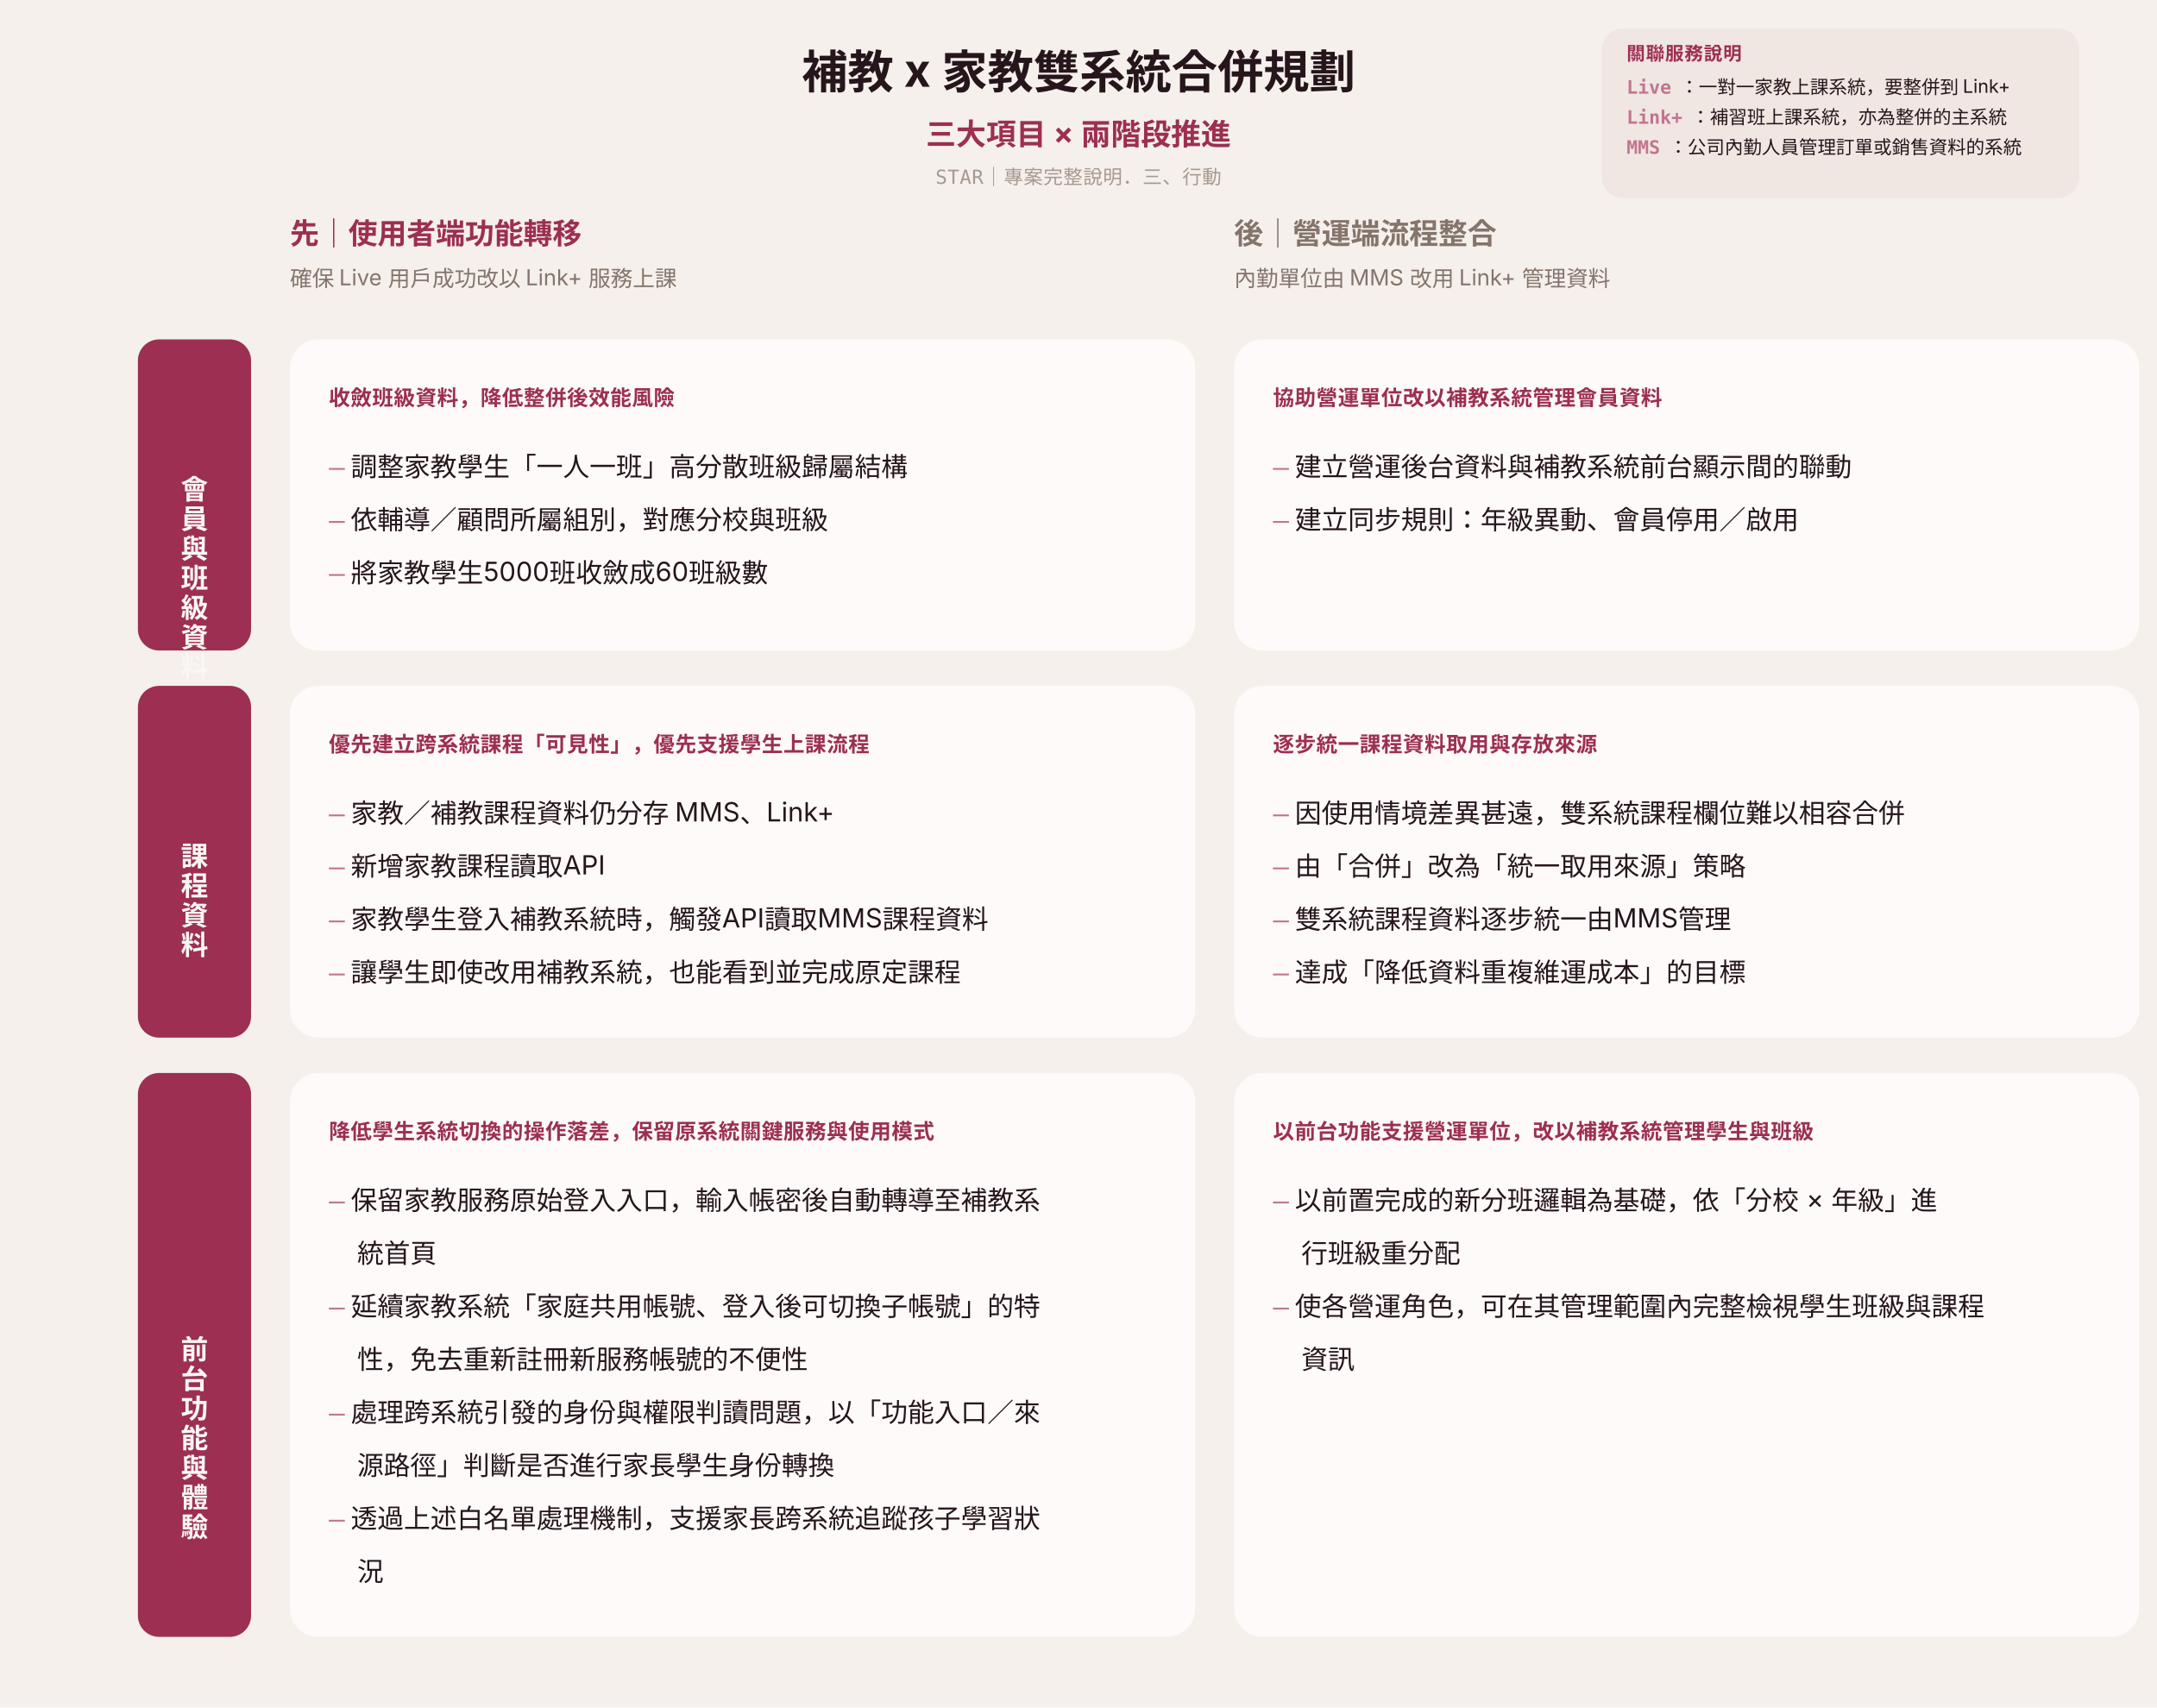
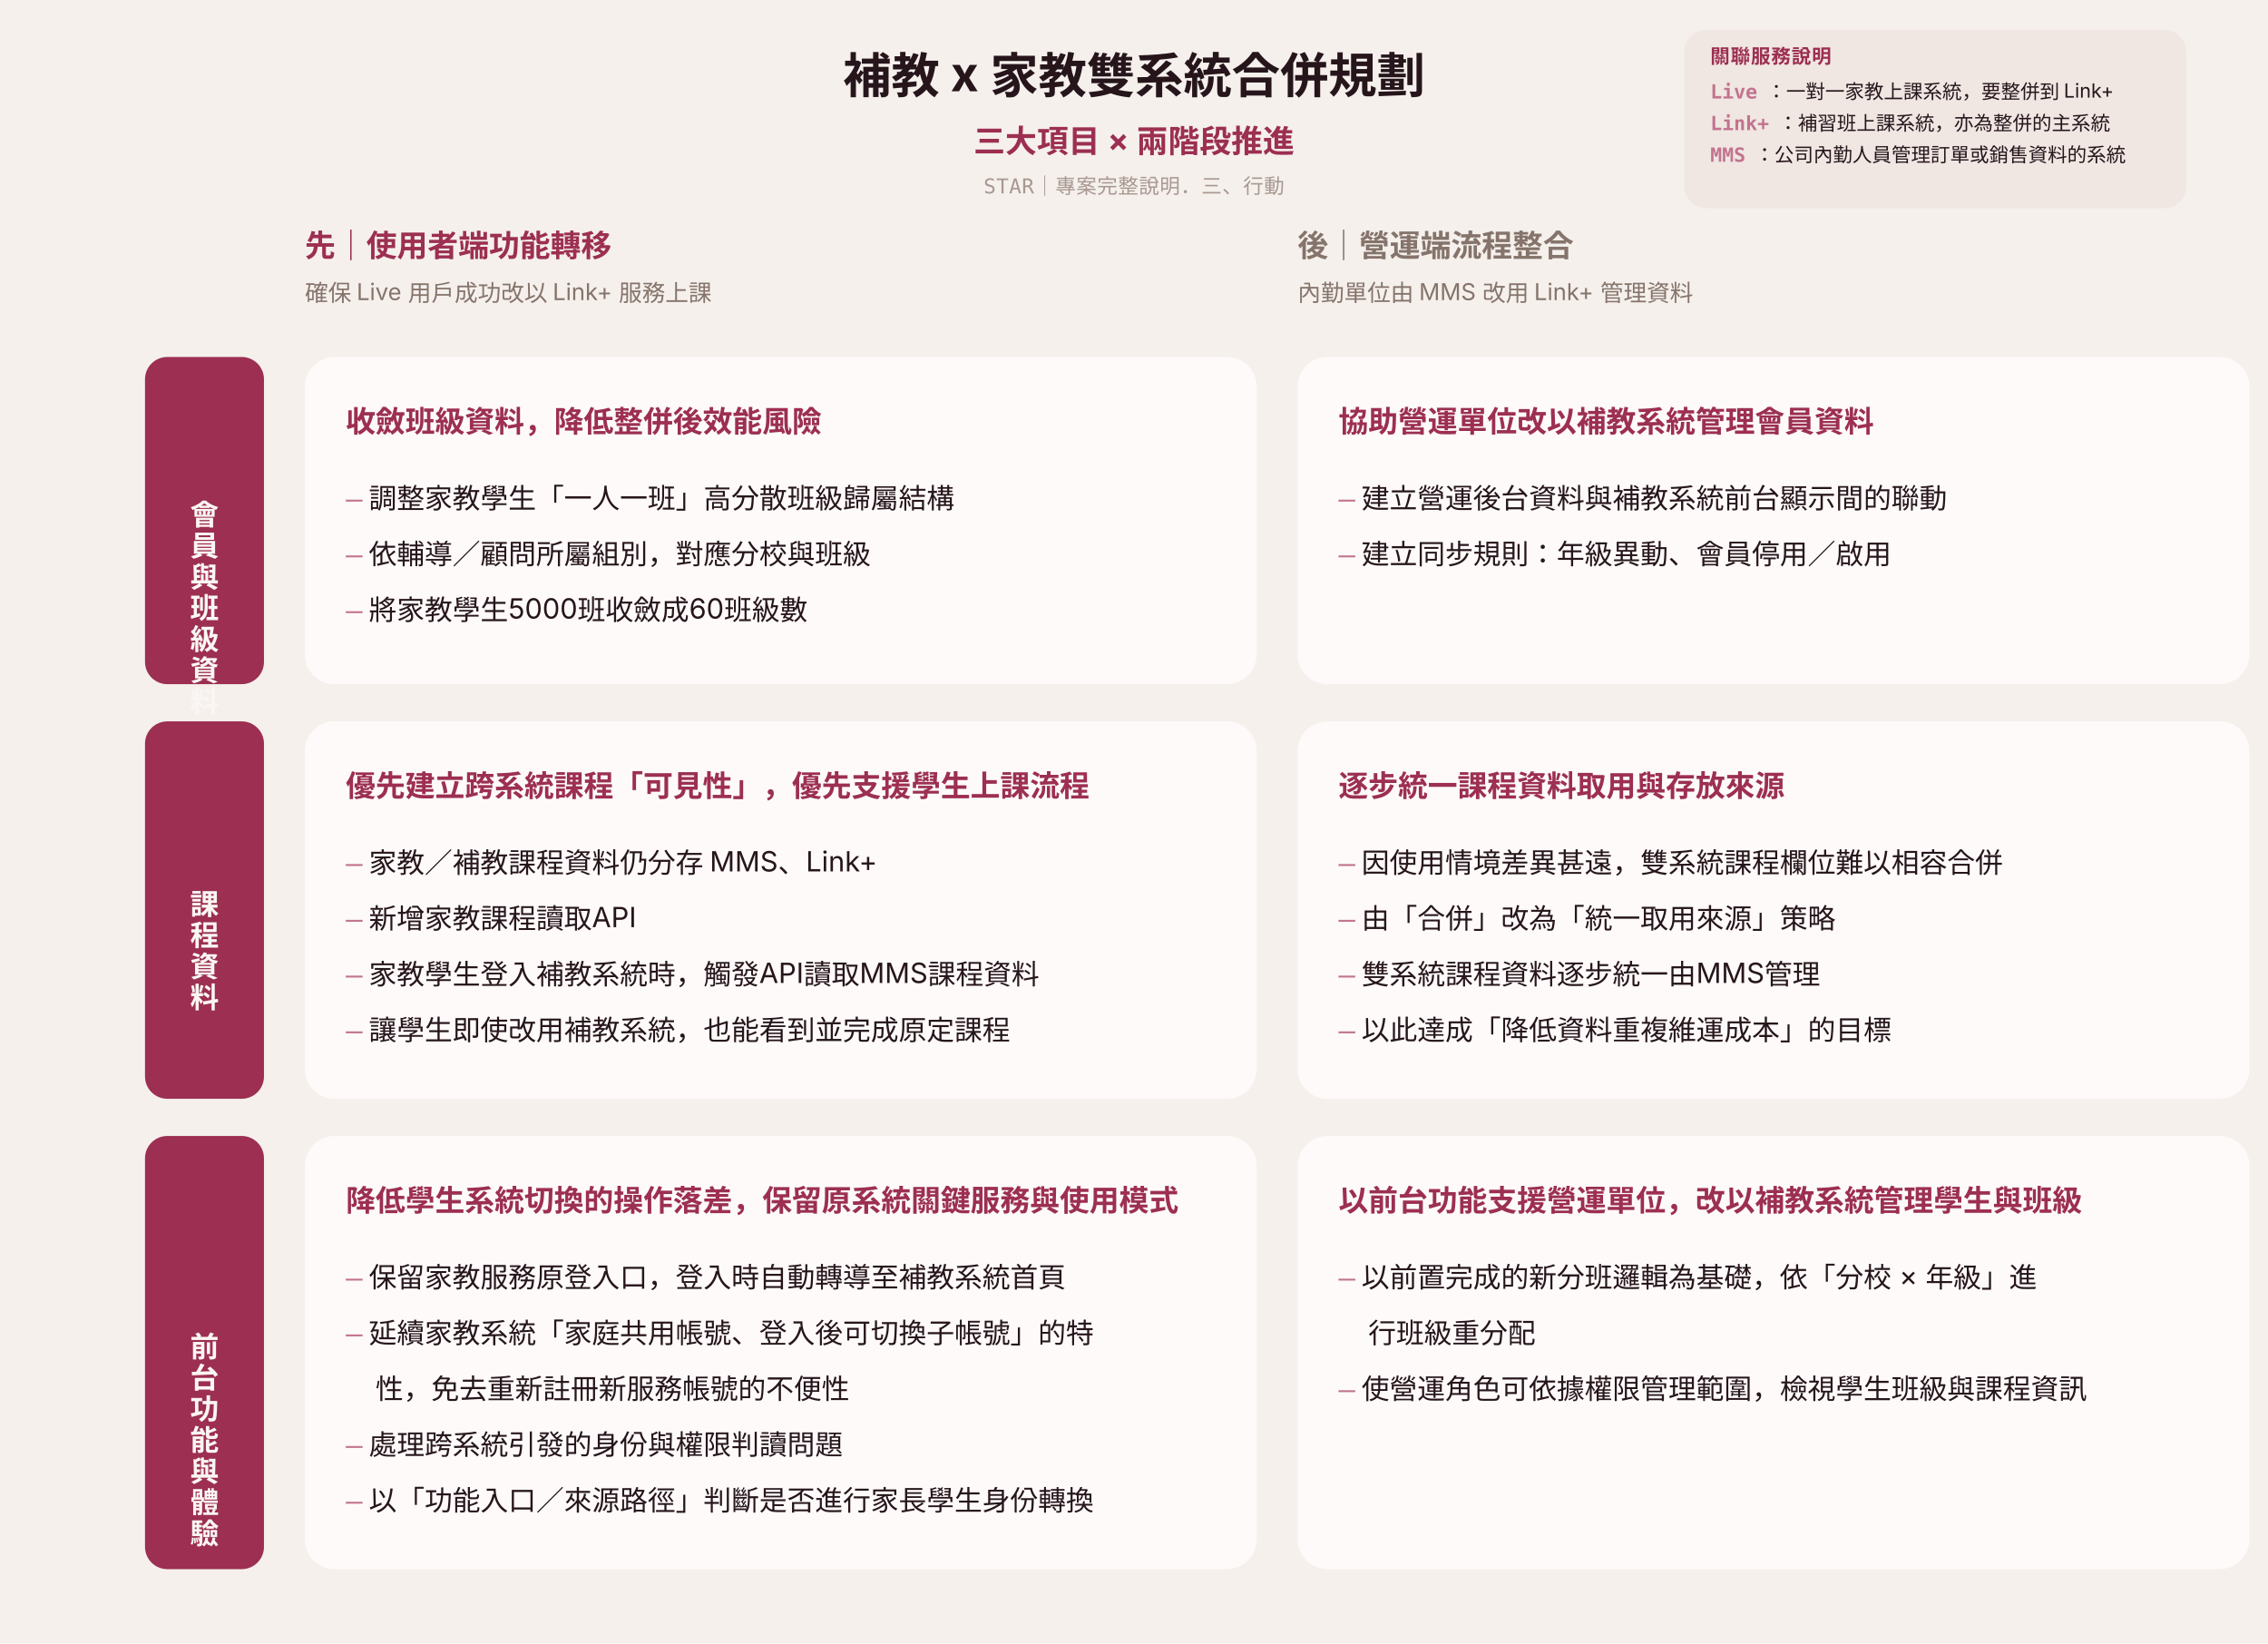
- <svg xmlns="http://www.w3.org/2000/svg" viewBox="0 0 1220 966">
-   <rect width="1220" height="966" fill="#f5f0ec" />
+ <svg xmlns="http://www.w3.org/2000/svg" viewBox="0 0 1220 884">
+   <rect width="1220" height="884" fill="#f5f0ec" />
  <text x="610.0" y="50" text-anchor="middle" font-family="-apple-system, 'PingFang TC', 'Noto Sans TC', 'Microsoft JhengHei', sans-serif" font-weight="700" font-size="26" fill="#26161c">補教 x 家教雙系統合併規劃</text>
  <text x="610.0" y="82" text-anchor="middle" font-family="-apple-system, 'PingFang TC', 'Noto Sans TC', 'Microsoft JhengHei', sans-serif" font-weight="700" font-size="17" fill="#9c2f52">三大項目 × 兩階段推進</text>
  <text x="610.0" y="104" text-anchor="middle" font-family="ui-monospace, 'SF Mono', Menlo, Consolas, monospace" font-size="11" letter-spacing="0.02em" fill="#a89890">STAR｜專案完整說明．三、行動</text>
  <text x="164" y="138" font-family="-apple-system, 'PingFang TC', 'Noto Sans TC', 'Microsoft JhengHei', sans-serif" font-weight="700" font-size="16.5" fill="#9c2f52">先｜使用者端功能轉移</text>
  <text x="164" y="162" font-family="-apple-system, 'PingFang TC', 'Noto Sans TC', 'Microsoft JhengHei', sans-serif" font-size="12.5" fill="#85746b">確保 Live 用戶成功改以 Link+ 服務上課</text>
  <text x="698" y="138" font-family="-apple-system, 'PingFang TC', 'Noto Sans TC', 'Microsoft JhengHei', sans-serif" font-weight="700" font-size="16.5" fill="#85746b">後｜營運端流程整合</text>
  <text x="698" y="162" font-family="-apple-system, 'PingFang TC', 'Noto Sans TC', 'Microsoft JhengHei', sans-serif" font-size="12.5" fill="#85746b">內勤單位由 MMS 改用 Link+ 管理資料</text>
  <rect x="78" y="192.0" width="64" height="176.0" rx="12" fill="#9c2f52" />
  <text x="110.0" y="280.0" text-anchor="middle" dominant-baseline="central" writing-mode="vertical-rl" text-orientation="upright" font-family="-apple-system, 'PingFang TC', 'Noto Sans TC', 'Microsoft JhengHei', sans-serif" font-weight="700" font-size="15.5" letter-spacing="0.08em" fill="#faf6f3">會員與班級資料</text>
  <rect x="164" y="192" width="512" height="176" rx="16" fill="#fdfaf9" />
-   <text x="186" y="229.3" font-family="ui-monospace, 'SF Mono', Menlo, Consolas, monospace" font-weight="700" font-size="12" letter-spacing="0.02em" fill="#9c2f52">收斂班級資料，降低整併後效能風險</text>
-   <text x="186" y="269.4" font-family="-apple-system, 'PingFang TC', 'Noto Sans TC', 'Microsoft JhengHei', sans-serif" font-size="15" fill="#26161c">
+   <text x="186" y="232.4" font-family="-apple-system, 'PingFang TC', 'Noto Sans TC', 'Microsoft JhengHei', sans-serif" font-weight="700" font-size="16" fill="#9c2f52">收斂班級資料，降低整併後效能風險</text>
+   <text x="186" y="273.4" font-family="-apple-system, 'PingFang TC', 'Noto Sans TC', 'Microsoft JhengHei', sans-serif" font-size="15" fill="#26161c">
    <tspan fill="#c2748f" font-family="ui-monospace, 'SF Mono', Menlo, Consolas, monospace">–</tspan> 調整家教學生「一人一班」高分散班級歸屬結構</text>
-   <text x="186" y="299.4" font-family="-apple-system, 'PingFang TC', 'Noto Sans TC', 'Microsoft JhengHei', sans-serif" font-size="15" fill="#26161c">
+   <text x="186" y="303.4" font-family="-apple-system, 'PingFang TC', 'Noto Sans TC', 'Microsoft JhengHei', sans-serif" font-size="15" fill="#26161c">
    <tspan fill="#c2748f" font-family="ui-monospace, 'SF Mono', Menlo, Consolas, monospace">–</tspan> 依輔導／顧問所屬組別，對應分校與班級</text>
-   <text x="186" y="329.4" font-family="-apple-system, 'PingFang TC', 'Noto Sans TC', 'Microsoft JhengHei', sans-serif" font-size="15" fill="#26161c">
+   <text x="186" y="333.4" font-family="-apple-system, 'PingFang TC', 'Noto Sans TC', 'Microsoft JhengHei', sans-serif" font-size="15" fill="#26161c">
    <tspan fill="#c2748f" font-family="ui-monospace, 'SF Mono', Menlo, Consolas, monospace">–</tspan> 將家教學生5000班收斂成60班級數</text>
  <rect x="698" y="192" width="512" height="176" rx="16" fill="#fdfaf9" />
-   <text x="720" y="229.3" font-family="ui-monospace, 'SF Mono', Menlo, Consolas, monospace" font-weight="700" font-size="12" letter-spacing="0.02em" fill="#9c2f52">協助營運單位改以補教系統管理會員資料</text>
-   <text x="720" y="269.4" font-family="-apple-system, 'PingFang TC', 'Noto Sans TC', 'Microsoft JhengHei', sans-serif" font-size="15" fill="#26161c">
+   <text x="720" y="232.4" font-family="-apple-system, 'PingFang TC', 'Noto Sans TC', 'Microsoft JhengHei', sans-serif" font-weight="700" font-size="16" fill="#9c2f52">協助營運單位改以補教系統管理會員資料</text>
+   <text x="720" y="273.4" font-family="-apple-system, 'PingFang TC', 'Noto Sans TC', 'Microsoft JhengHei', sans-serif" font-size="15" fill="#26161c">
    <tspan fill="#c2748f" font-family="ui-monospace, 'SF Mono', Menlo, Consolas, monospace">–</tspan> 建立營運後台資料與補教系統前台顯示間的聯動</text>
-   <text x="720" y="299.4" font-family="-apple-system, 'PingFang TC', 'Noto Sans TC', 'Microsoft JhengHei', sans-serif" font-size="15" fill="#26161c">
+   <text x="720" y="303.4" font-family="-apple-system, 'PingFang TC', 'Noto Sans TC', 'Microsoft JhengHei', sans-serif" font-size="15" fill="#26161c">
    <tspan fill="#c2748f" font-family="ui-monospace, 'SF Mono', Menlo, Consolas, monospace">–</tspan> 建立同步規則：年級異動、會員停用／啟用</text>
-   <rect x="78" y="388.0" width="64" height="199.0" rx="12" fill="#9c2f52" />
-   <text x="110.0" y="487.5" text-anchor="middle" dominant-baseline="central" writing-mode="vertical-rl" text-orientation="upright" font-family="-apple-system, 'PingFang TC', 'Noto Sans TC', 'Microsoft JhengHei', sans-serif" font-weight="700" font-size="15.5" letter-spacing="0.08em" fill="#faf6f3">課程資料</text>
-   <rect x="164" y="388" width="512" height="199" rx="16" fill="#fdfaf9" />
-   <text x="186" y="425.3" font-family="ui-monospace, 'SF Mono', Menlo, Consolas, monospace" font-weight="700" font-size="12" letter-spacing="0.02em" fill="#9c2f52">優先建立跨系統課程「可見性」，優先支援學生上課流程</text>
-   <text x="186" y="465.4" font-family="-apple-system, 'PingFang TC', 'Noto Sans TC', 'Microsoft JhengHei', sans-serif" font-size="15" fill="#26161c">
+   <rect x="78" y="388.0" width="64" height="203.0" rx="12" fill="#9c2f52" />
+   <text x="110.0" y="489.5" text-anchor="middle" dominant-baseline="central" writing-mode="vertical-rl" text-orientation="upright" font-family="-apple-system, 'PingFang TC', 'Noto Sans TC', 'Microsoft JhengHei', sans-serif" font-weight="700" font-size="15.5" letter-spacing="0.08em" fill="#faf6f3">課程資料</text>
+   <rect x="164" y="388" width="512" height="203" rx="16" fill="#fdfaf9" />
+   <text x="186" y="428.4" font-family="-apple-system, 'PingFang TC', 'Noto Sans TC', 'Microsoft JhengHei', sans-serif" font-weight="700" font-size="16" fill="#9c2f52">優先建立跨系統課程「可見性」，優先支援學生上課流程</text>
+   <text x="186" y="469.4" font-family="-apple-system, 'PingFang TC', 'Noto Sans TC', 'Microsoft JhengHei', sans-serif" font-size="15" fill="#26161c">
    <tspan fill="#c2748f" font-family="ui-monospace, 'SF Mono', Menlo, Consolas, monospace">–</tspan> 家教／補教課程資料仍分存 MMS、Link+</text>
-   <text x="186" y="495.4" font-family="-apple-system, 'PingFang TC', 'Noto Sans TC', 'Microsoft JhengHei', sans-serif" font-size="15" fill="#26161c">
+   <text x="186" y="499.4" font-family="-apple-system, 'PingFang TC', 'Noto Sans TC', 'Microsoft JhengHei', sans-serif" font-size="15" fill="#26161c">
    <tspan fill="#c2748f" font-family="ui-monospace, 'SF Mono', Menlo, Consolas, monospace">–</tspan> 新增家教課程讀取API</text>
-   <text x="186" y="525.4" font-family="-apple-system, 'PingFang TC', 'Noto Sans TC', 'Microsoft JhengHei', sans-serif" font-size="15" fill="#26161c">
+   <text x="186" y="529.4" font-family="-apple-system, 'PingFang TC', 'Noto Sans TC', 'Microsoft JhengHei', sans-serif" font-size="15" fill="#26161c">
    <tspan fill="#c2748f" font-family="ui-monospace, 'SF Mono', Menlo, Consolas, monospace">–</tspan> 家教學生登入補教系統時，觸發API讀取MMS課程資料</text>
-   <text x="186" y="555.4" font-family="-apple-system, 'PingFang TC', 'Noto Sans TC', 'Microsoft JhengHei', sans-serif" font-size="15" fill="#26161c">
+   <text x="186" y="559.4" font-family="-apple-system, 'PingFang TC', 'Noto Sans TC', 'Microsoft JhengHei', sans-serif" font-size="15" fill="#26161c">
    <tspan fill="#c2748f" font-family="ui-monospace, 'SF Mono', Menlo, Consolas, monospace">–</tspan> 讓學生即使改用補教系統，也能看到並完成原定課程</text>
-   <rect x="698" y="388" width="512" height="199" rx="16" fill="#fdfaf9" />
-   <text x="720" y="425.3" font-family="ui-monospace, 'SF Mono', Menlo, Consolas, monospace" font-weight="700" font-size="12" letter-spacing="0.02em" fill="#9c2f52">逐步統一課程資料取用與存放來源</text>
-   <text x="720" y="465.4" font-family="-apple-system, 'PingFang TC', 'Noto Sans TC', 'Microsoft JhengHei', sans-serif" font-size="15" fill="#26161c">
+   <rect x="698" y="388" width="512" height="203" rx="16" fill="#fdfaf9" />
+   <text x="720" y="428.4" font-family="-apple-system, 'PingFang TC', 'Noto Sans TC', 'Microsoft JhengHei', sans-serif" font-weight="700" font-size="16" fill="#9c2f52">逐步統一課程資料取用與存放來源</text>
+   <text x="720" y="469.4" font-family="-apple-system, 'PingFang TC', 'Noto Sans TC', 'Microsoft JhengHei', sans-serif" font-size="15" fill="#26161c">
    <tspan fill="#c2748f" font-family="ui-monospace, 'SF Mono', Menlo, Consolas, monospace">–</tspan> 因使用情境差異甚遠，雙系統課程欄位難以相容合併</text>
-   <text x="720" y="495.4" font-family="-apple-system, 'PingFang TC', 'Noto Sans TC', 'Microsoft JhengHei', sans-serif" font-size="15" fill="#26161c">
+   <text x="720" y="499.4" font-family="-apple-system, 'PingFang TC', 'Noto Sans TC', 'Microsoft JhengHei', sans-serif" font-size="15" fill="#26161c">
    <tspan fill="#c2748f" font-family="ui-monospace, 'SF Mono', Menlo, Consolas, monospace">–</tspan> 由「合併」改為「統一取用來源」策略</text>
-   <text x="720" y="525.4" font-family="-apple-system, 'PingFang TC', 'Noto Sans TC', 'Microsoft JhengHei', sans-serif" font-size="15" fill="#26161c">
+   <text x="720" y="529.4" font-family="-apple-system, 'PingFang TC', 'Noto Sans TC', 'Microsoft JhengHei', sans-serif" font-size="15" fill="#26161c">
    <tspan fill="#c2748f" font-family="ui-monospace, 'SF Mono', Menlo, Consolas, monospace">–</tspan> 雙系統課程資料逐步統一由MMS管理</text>
-   <text x="720" y="555.4" font-family="-apple-system, 'PingFang TC', 'Noto Sans TC', 'Microsoft JhengHei', sans-serif" font-size="15" fill="#26161c">
-     <tspan fill="#c2748f" font-family="ui-monospace, 'SF Mono', Menlo, Consolas, monospace">–</tspan> 達成「降低資料重複維運成本」的目標</text>
-   <rect x="78" y="607.0" width="64" height="319.0" rx="12" fill="#9c2f52" />
-   <text x="110.0" y="766.5" text-anchor="middle" dominant-baseline="central" writing-mode="vertical-rl" text-orientation="upright" font-family="-apple-system, 'PingFang TC', 'Noto Sans TC', 'Microsoft JhengHei', sans-serif" font-weight="700" font-size="15.5" letter-spacing="0.08em" fill="#faf6f3">前台功能與體驗</text>
-   <rect x="164" y="607" width="512" height="319" rx="16" fill="#fdfaf9" />
-   <text x="186" y="644.3" font-family="ui-monospace, 'SF Mono', Menlo, Consolas, monospace" font-weight="700" font-size="12" letter-spacing="0.02em" fill="#9c2f52">降低學生系統切換的操作落差，保留原系統關鍵服務與使用模式</text>
-   <text x="186" y="684.4" font-family="-apple-system, 'PingFang TC', 'Noto Sans TC', 'Microsoft JhengHei', sans-serif" font-size="15" fill="#26161c">
-     <tspan fill="#c2748f" font-family="ui-monospace, 'SF Mono', Menlo, Consolas, monospace">–</tspan> 保留家教服務原始登入入口，輸入帳密後自動轉導至補教系</text>
-   <text x="202" y="714.4" font-family="-apple-system, 'PingFang TC', 'Noto Sans TC', 'Microsoft JhengHei', sans-serif" font-size="15" fill="#26161c">統首頁</text>
-   <text x="186" y="744.4" font-family="-apple-system, 'PingFang TC', 'Noto Sans TC', 'Microsoft JhengHei', sans-serif" font-size="15" fill="#26161c">
+   <text x="720" y="559.4" font-family="-apple-system, 'PingFang TC', 'Noto Sans TC', 'Microsoft JhengHei', sans-serif" font-size="15" fill="#26161c">
+     <tspan fill="#c2748f" font-family="ui-monospace, 'SF Mono', Menlo, Consolas, monospace">–</tspan> 以此達成「降低資料重複維運成本」的目標</text>
+   <rect x="78" y="611.0" width="64" height="233.0" rx="12" fill="#9c2f52" />
+   <text x="110.0" y="727.5" text-anchor="middle" dominant-baseline="central" writing-mode="vertical-rl" text-orientation="upright" font-family="-apple-system, 'PingFang TC', 'Noto Sans TC', 'Microsoft JhengHei', sans-serif" font-weight="700" font-size="15.5" letter-spacing="0.08em" fill="#faf6f3">前台功能與體驗</text>
+   <rect x="164" y="611" width="512" height="233" rx="16" fill="#fdfaf9" />
+   <text x="186" y="651.4" font-family="-apple-system, 'PingFang TC', 'Noto Sans TC', 'Microsoft JhengHei', sans-serif" font-weight="700" font-size="16" fill="#9c2f52">降低學生系統切換的操作落差，保留原系統關鍵服務與使用模式</text>
+   <text x="186" y="692.4" font-family="-apple-system, 'PingFang TC', 'Noto Sans TC', 'Microsoft JhengHei', sans-serif" font-size="15" fill="#26161c">
+     <tspan fill="#c2748f" font-family="ui-monospace, 'SF Mono', Menlo, Consolas, monospace">–</tspan> 保留家教服務原登入口，登入時自動轉導至補教系統首頁</text>
+   <text x="186" y="722.4" font-family="-apple-system, 'PingFang TC', 'Noto Sans TC', 'Microsoft JhengHei', sans-serif" font-size="15" fill="#26161c">
    <tspan fill="#c2748f" font-family="ui-monospace, 'SF Mono', Menlo, Consolas, monospace">–</tspan> 延續家教系統「家庭共用帳號、登入後可切換子帳號」的特</text>
-   <text x="202" y="774.4" font-family="-apple-system, 'PingFang TC', 'Noto Sans TC', 'Microsoft JhengHei', sans-serif" font-size="15" fill="#26161c">性，免去重新註冊新服務帳號的不便性</text>
-   <text x="186" y="804.4" font-family="-apple-system, 'PingFang TC', 'Noto Sans TC', 'Microsoft JhengHei', sans-serif" font-size="15" fill="#26161c">
-     <tspan fill="#c2748f" font-family="ui-monospace, 'SF Mono', Menlo, Consolas, monospace">–</tspan> 處理跨系統引發的身份與權限判讀問題，以「功能入口／來</text>
-   <text x="202" y="834.4" font-family="-apple-system, 'PingFang TC', 'Noto Sans TC', 'Microsoft JhengHei', sans-serif" font-size="15" fill="#26161c">源路徑」判斷是否進行家長學生身份轉換</text>
-   <text x="186" y="864.4" font-family="-apple-system, 'PingFang TC', 'Noto Sans TC', 'Microsoft JhengHei', sans-serif" font-size="15" fill="#26161c">
-     <tspan fill="#c2748f" font-family="ui-monospace, 'SF Mono', Menlo, Consolas, monospace">–</tspan> 透過上述白名單處理機制，支援家長跨系統追蹤孩子學習狀</text>
-   <text x="202" y="894.4" font-family="-apple-system, 'PingFang TC', 'Noto Sans TC', 'Microsoft JhengHei', sans-serif" font-size="15" fill="#26161c">況</text>
-   <rect x="698" y="607" width="512" height="319" rx="16" fill="#fdfaf9" />
-   <text x="720" y="644.3" font-family="ui-monospace, 'SF Mono', Menlo, Consolas, monospace" font-weight="700" font-size="12" letter-spacing="0.02em" fill="#9c2f52">以前台功能支援營運單位，改以補教系統管理學生與班級</text>
-   <text x="720" y="684.4" font-family="-apple-system, 'PingFang TC', 'Noto Sans TC', 'Microsoft JhengHei', sans-serif" font-size="15" fill="#26161c">
+   <text x="202" y="752.4" font-family="-apple-system, 'PingFang TC', 'Noto Sans TC', 'Microsoft JhengHei', sans-serif" font-size="15" fill="#26161c">性，免去重新註冊新服務帳號的不便性</text>
+   <text x="186" y="782.4" font-family="-apple-system, 'PingFang TC', 'Noto Sans TC', 'Microsoft JhengHei', sans-serif" font-size="15" fill="#26161c">
+     <tspan fill="#c2748f" font-family="ui-monospace, 'SF Mono', Menlo, Consolas, monospace">–</tspan> 處理跨系統引發的身份與權限判讀問題</text>
+   <text x="186" y="812.4" font-family="-apple-system, 'PingFang TC', 'Noto Sans TC', 'Microsoft JhengHei', sans-serif" font-size="15" fill="#26161c">
+     <tspan fill="#c2748f" font-family="ui-monospace, 'SF Mono', Menlo, Consolas, monospace">–</tspan> 以「功能入口／來源路徑」判斷是否進行家長學生身份轉換</text>
+   <rect x="698" y="611" width="512" height="233" rx="16" fill="#fdfaf9" />
+   <text x="720" y="651.4" font-family="-apple-system, 'PingFang TC', 'Noto Sans TC', 'Microsoft JhengHei', sans-serif" font-weight="700" font-size="16" fill="#9c2f52">以前台功能支援營運單位，改以補教系統管理學生與班級</text>
+   <text x="720" y="692.4" font-family="-apple-system, 'PingFang TC', 'Noto Sans TC', 'Microsoft JhengHei', sans-serif" font-size="15" fill="#26161c">
    <tspan fill="#c2748f" font-family="ui-monospace, 'SF Mono', Menlo, Consolas, monospace">–</tspan> 以前置完成的新分班邏輯為基礎，依「分校 × 年級」進</text>
-   <text x="736" y="714.4" font-family="-apple-system, 'PingFang TC', 'Noto Sans TC', 'Microsoft JhengHei', sans-serif" font-size="15" fill="#26161c">行班級重分配</text>
-   <text x="720" y="744.4" font-family="-apple-system, 'PingFang TC', 'Noto Sans TC', 'Microsoft JhengHei', sans-serif" font-size="15" fill="#26161c">
-     <tspan fill="#c2748f" font-family="ui-monospace, 'SF Mono', Menlo, Consolas, monospace">–</tspan> 使各營運角色，可在其管理範圍內完整檢視學生班級與課程</text>
-   <text x="736" y="774.4" font-family="-apple-system, 'PingFang TC', 'Noto Sans TC', 'Microsoft JhengHei', sans-serif" font-size="15" fill="#26161c">資訊</text>
+   <text x="736" y="722.4" font-family="-apple-system, 'PingFang TC', 'Noto Sans TC', 'Microsoft JhengHei', sans-serif" font-size="15" fill="#26161c">行班級重分配</text>
+   <text x="720" y="752.4" font-family="-apple-system, 'PingFang TC', 'Noto Sans TC', 'Microsoft JhengHei', sans-serif" font-size="15" fill="#26161c">
+     <tspan fill="#c2748f" font-family="ui-monospace, 'SF Mono', Menlo, Consolas, monospace">–</tspan> 使營運角色可依據權限管理範圍，檢視學生班級與課程資訊</text>
  <rect x="906" y="16" width="270" height="96" rx="12" fill="#f0e6e2" />
  <text x="920" y="34" font-family="-apple-system, 'PingFang TC', 'Noto Sans TC', 'Microsoft JhengHei', sans-serif" font-weight="700" font-size="10.5" letter-spacing="0.04em" fill="#9c2f52">關聯服務說明</text>
  <text x="920" y="53" font-family="ui-monospace, 'SF Mono', Menlo, Consolas, monospace" font-weight="700" font-size="10.5" fill="#c2748f">Live<tspan font-family="-apple-system, 'PingFang TC', 'Noto Sans TC', 'Microsoft JhengHei', sans-serif" font-weight="400" font-size="10.5" fill="#26161c" dx="5">：一對一家教上課系統，要整併到 Link+</tspan>
  </text>
  <text x="920" y="70" font-family="ui-monospace, 'SF Mono', Menlo, Consolas, monospace" font-weight="700" font-size="10.5" fill="#c2748f">Link+<tspan font-family="-apple-system, 'PingFang TC', 'Noto Sans TC', 'Microsoft JhengHei', sans-serif" font-weight="400" font-size="10.5" fill="#26161c" dx="5">：補習班上課系統，亦為整併的主系統</tspan>
  </text>
  <text x="920" y="87" font-family="ui-monospace, 'SF Mono', Menlo, Consolas, monospace" font-weight="700" font-size="10.5" fill="#c2748f">MMS<tspan font-family="-apple-system, 'PingFang TC', 'Noto Sans TC', 'Microsoft JhengHei', sans-serif" font-weight="400" font-size="10.5" fill="#26161c" dx="5">：公司內勤人員管理訂單或銷售資料的系統</tspan>
  </text>
</svg>
